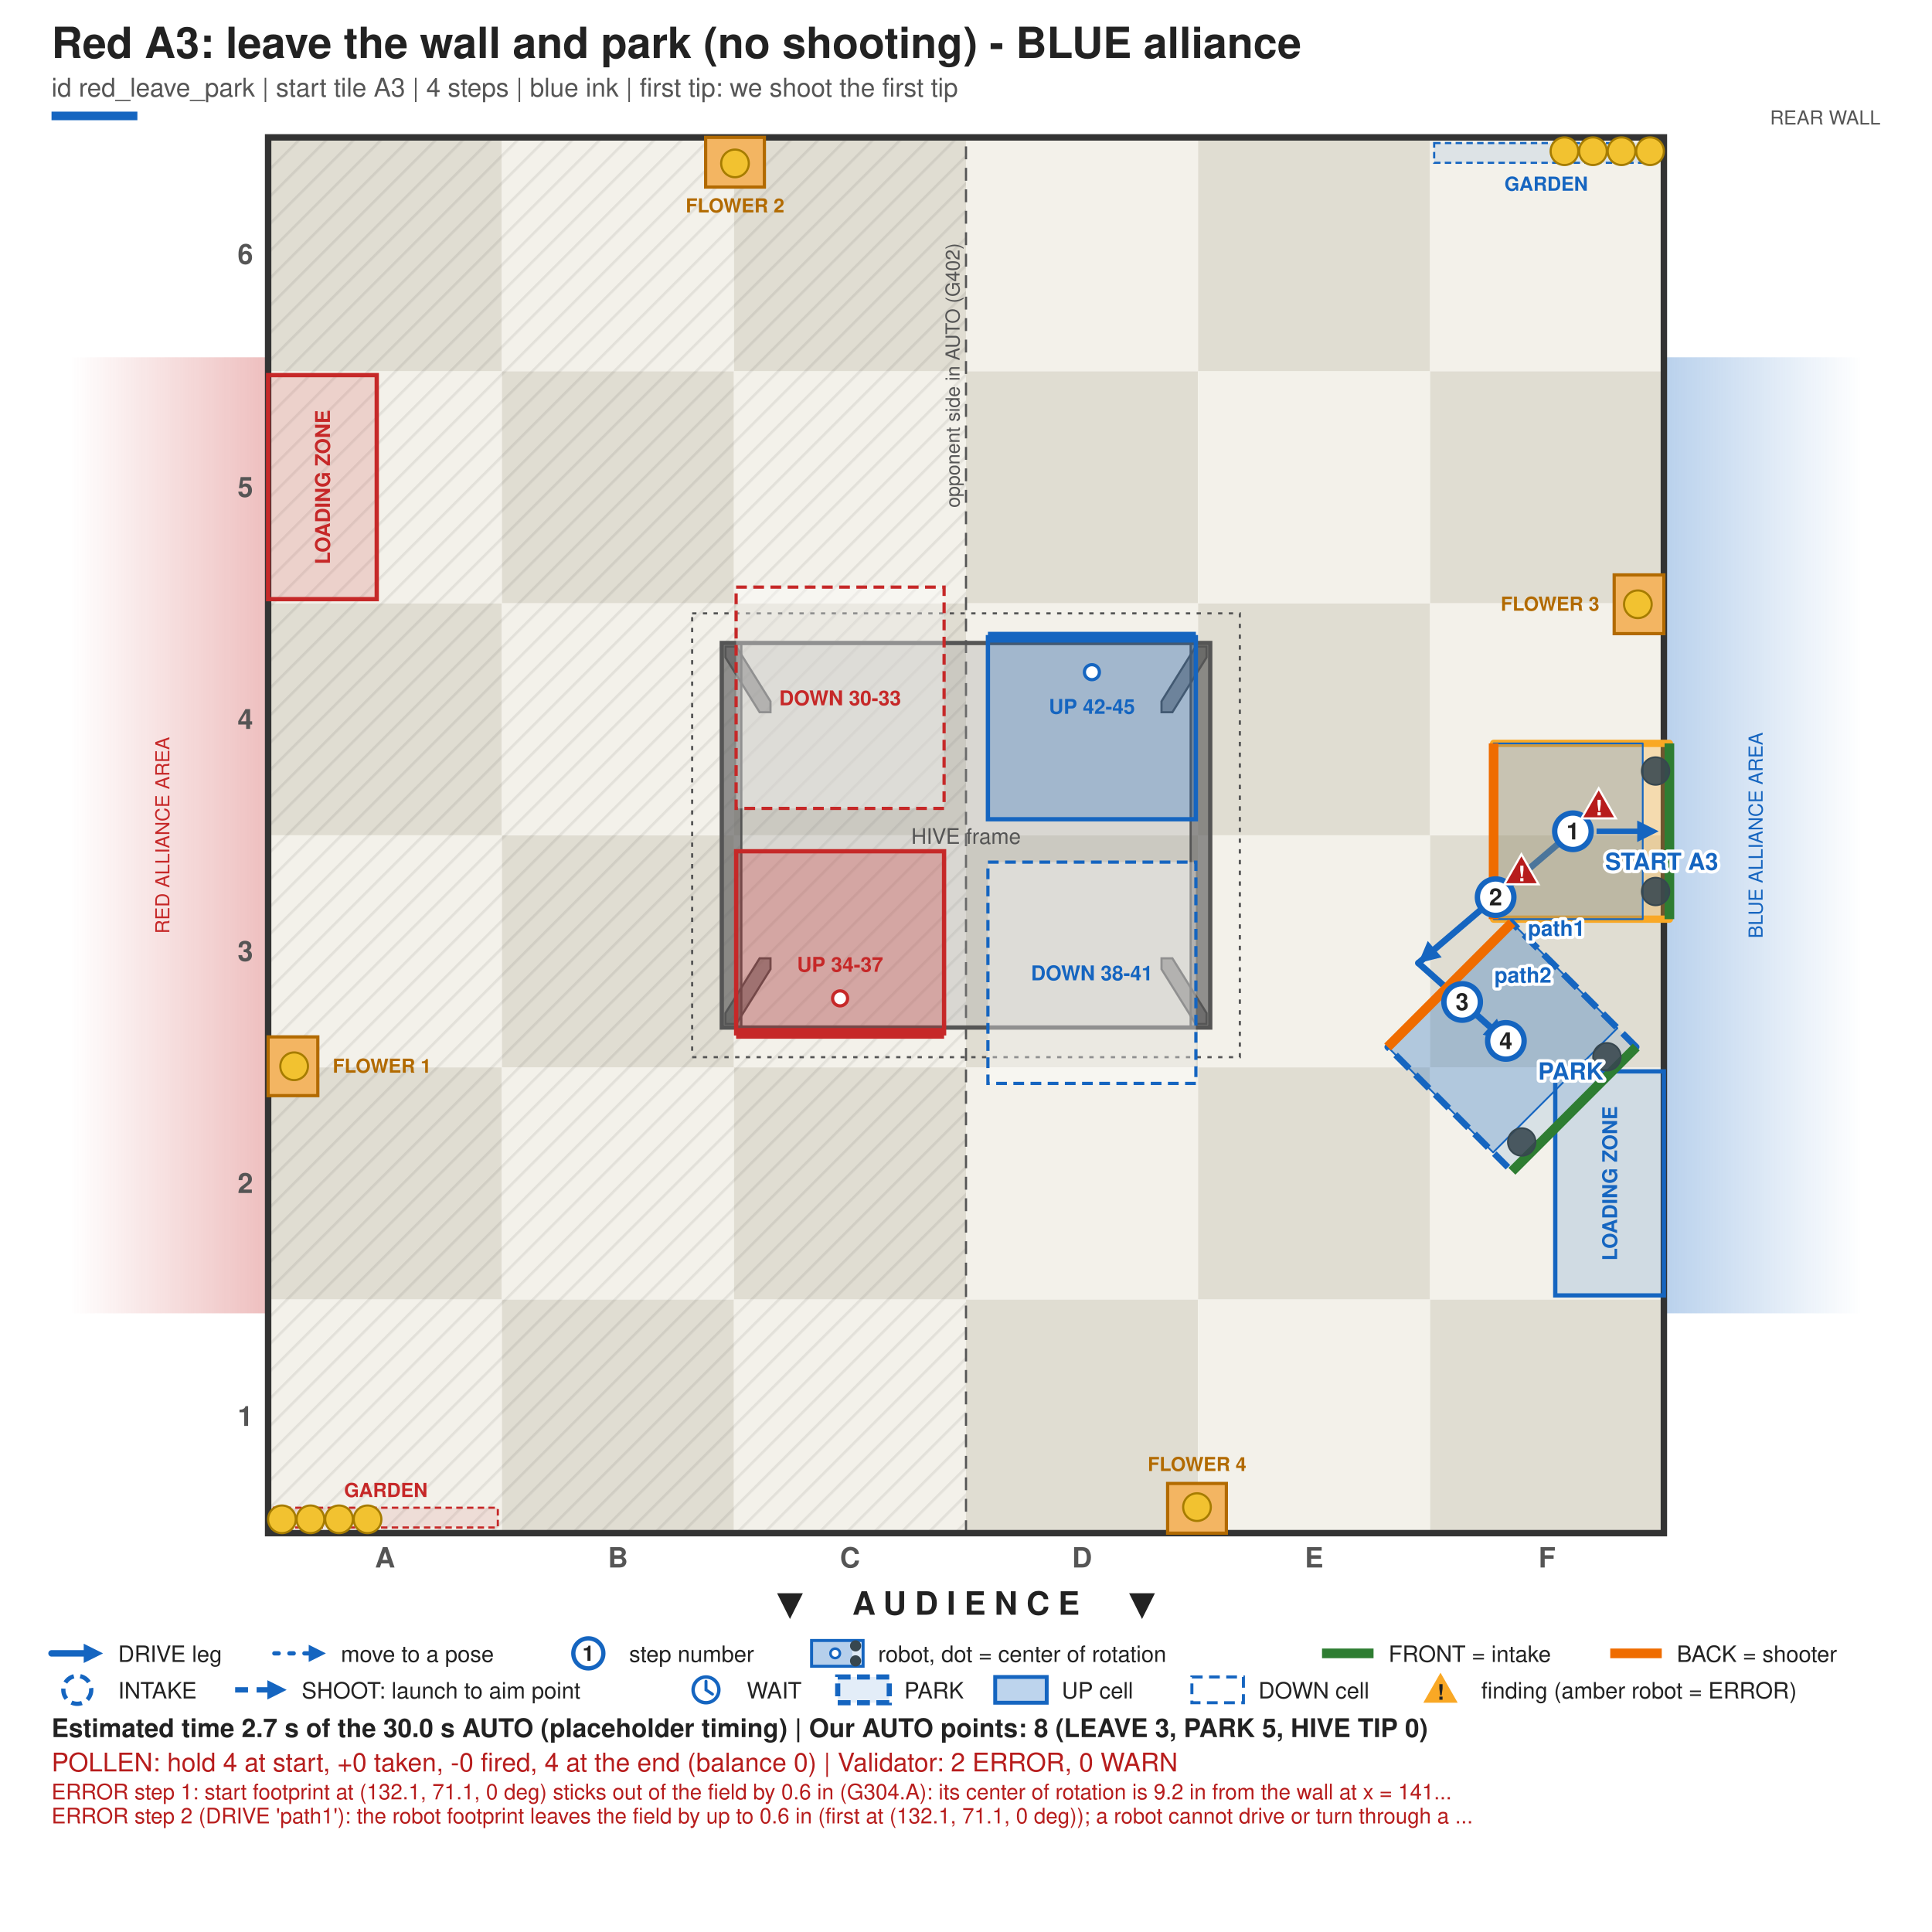
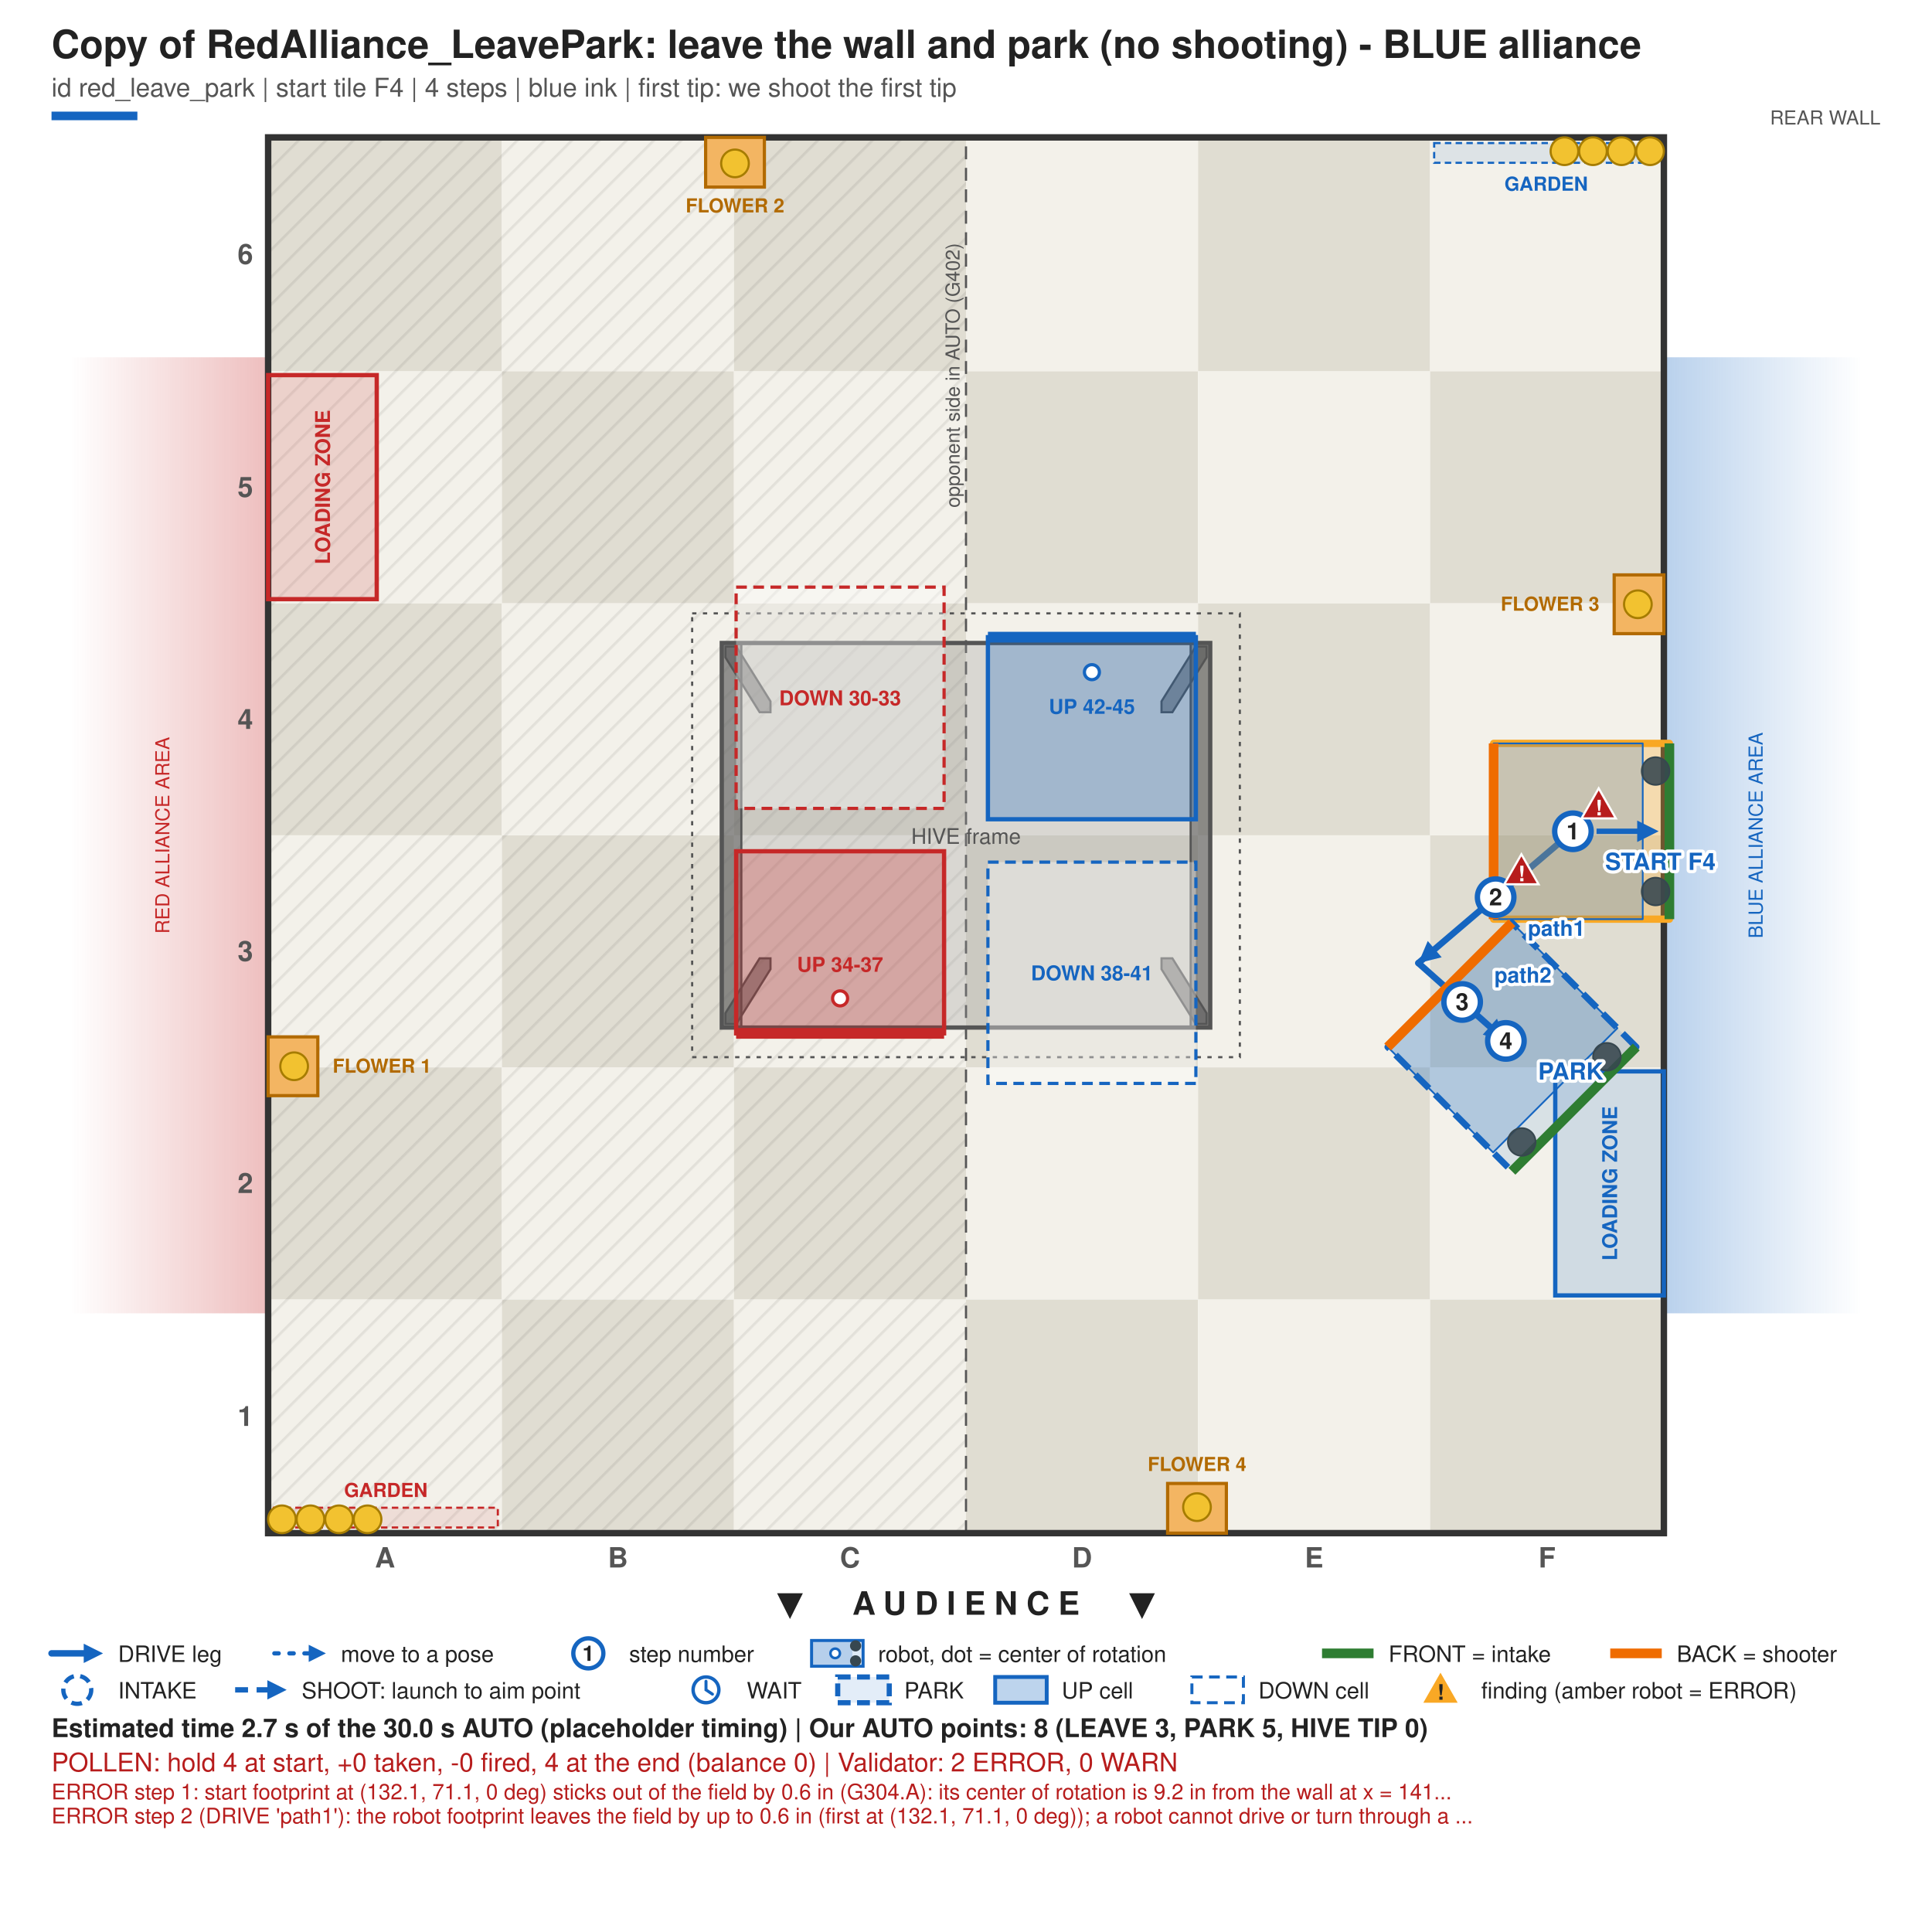
<svg xmlns="http://www.w3.org/2000/svg" viewBox="0 0 900 900" width="900" height="900" role="img" aria-labelledby="svg-title svg-desc" font-family="Helvetica, Arial, sans-serif">
  <defs>
    <linearGradient id="area-red" x1="1" y1="0" x2="0" y2="0">
      <stop offset="0" stop-color="#c62828" stop-opacity="0.30" />
      <stop offset="1" stop-color="#c62828" stop-opacity="0" />
    </linearGradient>
    <linearGradient id="area-blue" x1="0" y1="0" x2="1" y2="0">
      <stop offset="0" stop-color="#1565c0" stop-opacity="0.30" />
      <stop offset="1" stop-color="#1565c0" stop-opacity="0" />
    </linearGradient>
    <pattern id="opponent-hatch" width="9" height="9" patternUnits="userSpaceOnUse" patternTransform="rotate(45)">
      <line x1="0" y1="0" x2="0" y2="9" stroke="#000000" stroke-opacity="0.07" stroke-width="2.5" />
    </pattern>
  </defs>
  <rect id="background" x="0" y="0" width="900" height="900" fill="#ffffff" />
-   <text id="title" x="24" y="27" font-size="20" font-weight="bold" fill="#222222">Red A3: leave the wall and park (no shooting) - BLUE alliance</text>
-   <text id="subtitle" x="24" y="45" font-size="12" fill="#555555">id red_leave_park  |  start tile A3  |  4 steps  |  blue ink  |  first tip: we shoot the first tip</text>
+   <text id="title" x="24" y="27" font-size="18.11" font-weight="bold" fill="#222222">Copy of RedAlliance_LeavePark: leave the wall and park (no shooting) - BLUE alliance</text>
+   <text id="subtitle" x="24" y="45" font-size="12" fill="#555555">id red_leave_park  |  start tile F4  |  4 steps  |  blue ink  |  first tip: we shoot the first tip</text>
  <rect x="24" y="52" width="40" height="4" fill="#1565c0" />
  <g id="field">
    <rect class="alliance-area" data-alliance="RED" x="32.9" y="166.43" width="92" height="445.37" fill="url(#area-red)" />
    <rect class="alliance-area" data-alliance="BLUE" x="775.1" y="166.43" width="92" height="445.37" fill="url(#area-blue)" />
    <text x="78.9" y="389.12" font-size="9" fill="#c62828" text-anchor="middle" transform="rotate(-90 78.9 389.12)">RED ALLIANCE AREA</text>
    <text x="821.1" y="389.12" font-size="9" fill="#1565c0" text-anchor="middle" transform="rotate(-90 821.1 389.12)">BLUE ALLIANCE AREA</text>
    <rect class="tile" data-tile="A1" x="124.9" y="605.3" width="108.9" height="108.9" fill="#f3f1ea" />
    <rect class="tile" data-tile="A2" x="124.9" y="497.2" width="108.9" height="108.1" fill="#e0ddd2" />
    <rect class="tile" data-tile="A3" x="124.9" y="389.1" width="108.9" height="108.1" fill="#f3f1ea" />
    <rect class="tile" data-tile="A4" x="124.9" y="281" width="108.9" height="108.1" fill="#e0ddd2" />
    <rect class="tile" data-tile="A5" x="124.9" y="172.9" width="108.9" height="108.1" fill="#f3f1ea" />
    <rect class="tile" data-tile="A6" x="124.9" y="64" width="108.9" height="108.9" fill="#e0ddd2" />
    <rect class="tile" data-tile="B1" x="233.8" y="605.3" width="108.1" height="108.9" fill="#e0ddd2" />
    <rect class="tile" data-tile="B2" x="233.8" y="497.2" width="108.1" height="108.1" fill="#f3f1ea" />
    <rect class="tile" data-tile="B3" x="233.8" y="389.1" width="108.1" height="108.1" fill="#e0ddd2" />
    <rect class="tile" data-tile="B4" x="233.8" y="281" width="108.1" height="108.1" fill="#f3f1ea" />
    <rect class="tile" data-tile="B5" x="233.8" y="172.9" width="108.1" height="108.1" fill="#e0ddd2" />
    <rect class="tile" data-tile="B6" x="233.8" y="64" width="108.1" height="108.9" fill="#f3f1ea" />
    <rect class="tile" data-tile="C1" x="341.9" y="605.3" width="108.1" height="108.9" fill="#f3f1ea" />
    <rect class="tile" data-tile="C2" x="341.9" y="497.2" width="108.1" height="108.1" fill="#e0ddd2" />
    <rect class="tile" data-tile="C3" x="341.9" y="389.1" width="108.1" height="108.1" fill="#f3f1ea" />
    <rect class="tile" data-tile="C4" x="341.9" y="281" width="108.1" height="108.1" fill="#e0ddd2" />
    <rect class="tile" data-tile="C5" x="341.9" y="172.9" width="108.1" height="108.1" fill="#f3f1ea" />
    <rect class="tile" data-tile="C6" x="341.9" y="64" width="108.1" height="108.9" fill="#e0ddd2" />
    <rect class="tile" data-tile="D1" x="450" y="605.3" width="108.1" height="108.9" fill="#e0ddd2" />
    <rect class="tile" data-tile="D2" x="450" y="497.2" width="108.1" height="108.1" fill="#f3f1ea" />
    <rect class="tile" data-tile="D3" x="450" y="389.1" width="108.1" height="108.1" fill="#e0ddd2" />
    <rect class="tile" data-tile="D4" x="450" y="281" width="108.1" height="108.1" fill="#f3f1ea" />
    <rect class="tile" data-tile="D5" x="450" y="172.9" width="108.1" height="108.1" fill="#e0ddd2" />
    <rect class="tile" data-tile="D6" x="450" y="64" width="108.1" height="108.9" fill="#f3f1ea" />
    <rect class="tile" data-tile="E1" x="558.1" y="605.3" width="108.1" height="108.9" fill="#f3f1ea" />
    <rect class="tile" data-tile="E2" x="558.1" y="497.2" width="108.1" height="108.1" fill="#e0ddd2" />
    <rect class="tile" data-tile="E3" x="558.1" y="389.1" width="108.1" height="108.1" fill="#f3f1ea" />
    <rect class="tile" data-tile="E4" x="558.1" y="281" width="108.1" height="108.1" fill="#e0ddd2" />
    <rect class="tile" data-tile="E5" x="558.1" y="172.9" width="108.1" height="108.1" fill="#f3f1ea" />
    <rect class="tile" data-tile="E6" x="558.1" y="64" width="108.1" height="108.9" fill="#e0ddd2" />
    <rect class="tile" data-tile="F1" x="666.2" y="605.3" width="108.9" height="108.9" fill="#e0ddd2" />
    <rect class="tile" data-tile="F2" x="666.2" y="497.2" width="108.9" height="108.1" fill="#f3f1ea" />
    <rect class="tile" data-tile="F3" x="666.2" y="389.1" width="108.9" height="108.1" fill="#e0ddd2" />
    <rect class="tile" data-tile="F4" x="666.2" y="281" width="108.9" height="108.1" fill="#f3f1ea" />
    <rect class="tile" data-tile="F5" x="666.2" y="172.9" width="108.9" height="108.1" fill="#e0ddd2" />
    <rect class="tile" data-tile="F6" x="666.2" y="64" width="108.9" height="108.9" fill="#f3f1ea" />
    <rect id="opponent-side" x="124.9" y="64" width="325.1" height="650.2" fill="url(#opponent-hatch)" />
    <line id="side-line" x1="450" y1="714.2" x2="450" y2="64" stroke="#555555" stroke-width="1" stroke-dasharray="6 4" />
    <text id="opponent-label" x="447" y="174.86" font-size="9" fill="#555555" text-anchor="middle" transform="rotate(-90 447 174.86)">opponent side in AUTO (G402)</text>
    <text class="tile-label" x="179.35" y="730.2" font-size="13" font-weight="bold" text-anchor="middle" fill="#555555">A</text>
    <text class="tile-label" x="287.85" y="730.2" font-size="13" font-weight="bold" text-anchor="middle" fill="#555555">B</text>
    <text class="tile-label" x="395.95" y="730.2" font-size="13" font-weight="bold" text-anchor="middle" fill="#555555">C</text>
    <text class="tile-label" x="504.05" y="730.2" font-size="13" font-weight="bold" text-anchor="middle" fill="#555555">D</text>
    <text class="tile-label" x="612.15" y="730.2" font-size="13" font-weight="bold" text-anchor="middle" fill="#555555">E</text>
    <text class="tile-label" x="720.65" y="730.2" font-size="13" font-weight="bold" text-anchor="middle" fill="#555555">F</text>
    <text class="tile-label" x="117.9" y="664.25" font-size="13" font-weight="bold" text-anchor="end" fill="#555555">1</text>
    <text class="tile-label" x="117.9" y="555.75" font-size="13" font-weight="bold" text-anchor="end" fill="#555555">2</text>
    <text class="tile-label" x="117.9" y="447.65" font-size="13" font-weight="bold" text-anchor="end" fill="#555555">3</text>
    <text class="tile-label" x="117.9" y="339.55" font-size="13" font-weight="bold" text-anchor="end" fill="#555555">4</text>
    <text class="tile-label" x="117.9" y="231.45" font-size="13" font-weight="bold" text-anchor="end" fill="#555555">5</text>
    <text class="tile-label" x="117.9" y="122.95" font-size="13" font-weight="bold" text-anchor="end" fill="#555555">6</text>
    <rect id="field-border" x="124.9" y="64" width="650.2" height="650.2" fill="none" stroke="#333333" stroke-width="3" />
  </g>
  <g id="structures">
    <rect id="hive-frame" x="336.23" y="299.53" width="227.54" height="179.14" fill="#9a9a9a" fill-opacity="0.30" stroke="#555555" stroke-width="2" />
    <rect id="hive-keepout" x="322.43" y="285.73" width="255.14" height="206.74" fill="none" stroke="#555555" stroke-width="1" stroke-dasharray="2 3" />
    <g id="hive-solid">
      <polygon class="hive-foot" points="336.23,478.67 345.35,478.67 345.35,299.53 336.23,299.53" fill="#555555" fill-opacity="0.55" stroke="#555555" stroke-width="1" />
      <polygon class="hive-foot" points="554.65,478.67 563.77,478.67 563.77,299.53 554.65,299.53" fill="#555555" fill-opacity="0.55" stroke="#555555" stroke-width="1" />
      <polygon class="hive-foot" points="337.94,477.01 343,477.01 358.92,451.48 358.92,446.42 353.86,446.42 337.94,471.95" fill="#555555" fill-opacity="0.55" stroke="#555555" stroke-width="1" />
      <polygon class="hive-foot" points="337.94,306.25 353.86,331.78 358.92,331.78 358.92,326.72 343,301.19 337.94,301.19" fill="#555555" fill-opacity="0.55" stroke="#555555" stroke-width="1" />
      <polygon class="hive-foot" points="541.08,451.48 557,477.01 562.06,477.01 562.06,471.95 546.14,446.42 541.08,446.42" fill="#555555" fill-opacity="0.55" stroke="#555555" stroke-width="1" />
      <polygon class="hive-foot" points="541.08,331.78 546.14,331.78 562.06,306.25 562.06,301.19 557,301.19 541.08,326.72" fill="#555555" fill-opacity="0.55" stroke="#555555" stroke-width="1" />
    </g>
    <text x="450" y="393.1" font-size="10" fill="#555555" text-anchor="middle">HIVE frame</text>
    <g class="hive" data-alliance="RED">
      <g class="cell cell-down" data-alliance="RED" data-side="REAR">
        <rect x="342.91" y="273.5" width="96.88" height="103.09" fill="#ffffff" fill-opacity="0.35" stroke="#c62828" stroke-width="1.5" stroke-dasharray="5 3" />
        <text x="391.35" y="328.55" font-size="9.5" font-weight="bold" fill="#c62828" text-anchor="middle">DOWN 30-33</text>
      </g>
      <g class="cell cell-up" data-alliance="RED" data-side="AUDIENCE">
        <rect x="342.91" y="396.55" width="96.88" height="84.82" fill="#c62828" fill-opacity="0.28" stroke="#c62828" stroke-width="2" />
        <line class="cell-opening" x1="342.91" y1="481.38" x2="439.79" y2="481.38" stroke="#c62828" stroke-width="5" />
        <circle class="aim-point" cx="391.35" cy="465.08" r="3.5" fill="#ffffff" stroke="#c62828" stroke-width="1.5" />
        <text x="391.35" y="452.68" font-size="9.5" font-weight="bold" fill="#c62828" text-anchor="middle">UP 34-37</text>
      </g>
    </g>
    <g class="hive" data-alliance="BLUE">
      <g class="cell cell-down" data-alliance="BLUE" data-side="AUDIENCE">
        <rect x="460.21" y="401.61" width="96.88" height="103.09" fill="#ffffff" fill-opacity="0.35" stroke="#1565c0" stroke-width="1.5" stroke-dasharray="5 3" />
        <text x="508.65" y="456.66" font-size="9.5" font-weight="bold" fill="#1565c0" text-anchor="middle">DOWN 38-41</text>
      </g>
      <g class="cell cell-up" data-alliance="BLUE" data-side="REAR">
        <rect x="460.21" y="296.82" width="96.88" height="84.82" fill="#1565c0" fill-opacity="0.28" stroke="#1565c0" stroke-width="2" />
        <line class="cell-opening" x1="460.21" y1="296.82" x2="557.09" y2="296.82" stroke="#1565c0" stroke-width="5" />
        <circle class="aim-point" cx="508.65" cy="313.12" r="3.5" fill="#ffffff" stroke="#1565c0" stroke-width="1.5" />
        <text x="508.65" y="332.52" font-size="9.5" font-weight="bold" fill="#1565c0" text-anchor="middle">UP 42-45</text>
      </g>
    </g>
    <g class="flower" data-flower="1">
      <rect x="124.9" y="483.02" width="23.15" height="27.37" fill="#f3b562" stroke="#b26a00" stroke-width="1.5" />
      <circle cx="137.02" cy="496.71" r="6.44" fill="#f2c230" stroke="#a67c00" stroke-width="1" />
      <text x="154.95" y="499.71" font-size="9" fill="#b26a00" font-weight="bold" text-anchor="start">FLOWER 1</text>
    </g>
    <g class="flower" data-flower="2">
      <rect x="328.71" y="64" width="27.37" height="23.15" fill="#f3b562" stroke="#b26a00" stroke-width="1.5" />
      <circle cx="342.39" cy="76.12" r="6.44" fill="#f2c230" stroke="#a67c00" stroke-width="1" />
      <text x="342.39" y="98.95" font-size="9" fill="#b26a00" font-weight="bold" text-anchor="middle">FLOWER 2</text>
    </g>
    <g class="flower" data-flower="3">
      <rect x="751.95" y="267.81" width="23.15" height="27.37" fill="#f3b562" stroke="#b26a00" stroke-width="1.5" />
      <circle cx="762.98" cy="281.49" r="6.44" fill="#f2c230" stroke="#a67c00" stroke-width="1" />
      <text x="745.05" y="284.49" font-size="9" fill="#b26a00" font-weight="bold" text-anchor="end">FLOWER 3</text>
    </g>
    <g class="flower" data-flower="4">
      <rect x="543.92" y="691.05" width="27.37" height="23.15" fill="#f3b562" stroke="#b26a00" stroke-width="1.5" />
      <circle cx="557.61" cy="702.08" r="6.44" fill="#f2c230" stroke="#a67c00" stroke-width="1" />
      <text x="557.61" y="685.25" font-size="9" fill="#b26a00" font-weight="bold" text-anchor="middle">FLOWER 4</text>
    </g>
    <g class="garden" data-alliance="RED">
      <rect x="127.54" y="702.36" width="104.37" height="9.2" fill="#c62828" fill-opacity="0.10" stroke="#c62828" stroke-width="1" stroke-dasharray="3 2" />
      <circle class="pollen" cx="131.34" cy="707.76" r="6.44" fill="#f2c230" stroke="#a67c00" stroke-width="1" />
      <circle class="pollen" cx="144.63" cy="707.76" r="6.44" fill="#f2c230" stroke="#a67c00" stroke-width="1" />
      <circle class="pollen" cx="157.93" cy="707.76" r="6.44" fill="#f2c230" stroke="#a67c00" stroke-width="1" />
      <circle class="pollen" cx="171.22" cy="707.76" r="6.44" fill="#f2c230" stroke="#a67c00" stroke-width="1" />
      <text x="179.73" y="697.36" font-size="9" fill="#c62828" text-anchor="middle" font-weight="bold">GARDEN</text>
    </g>
    <g class="loading-zone" data-alliance="RED">
      <rect x="124.9" y="174.74" width="50.6" height="104.37" fill="#c62828" fill-opacity="0.16" stroke="#c62828" stroke-width="2" />
      <text x="150.2" y="230.43" font-size="9.5" font-weight="bold" fill="#c62828" text-anchor="middle" transform="rotate(-90 150.2 226.93)">LOADING ZONE</text>
    </g>
    <g class="garden" data-alliance="BLUE">
      <rect x="668.09" y="66.64" width="104.37" height="9.2" fill="#1565c0" fill-opacity="0.10" stroke="#1565c0" stroke-width="1" stroke-dasharray="3 2" />
      <circle class="pollen" cx="768.66" cy="70.44" r="6.44" fill="#f2c230" stroke="#a67c00" stroke-width="1" />
      <circle class="pollen" cx="755.37" cy="70.44" r="6.44" fill="#f2c230" stroke="#a67c00" stroke-width="1" />
      <circle class="pollen" cx="742.07" cy="70.44" r="6.44" fill="#f2c230" stroke="#a67c00" stroke-width="1" />
      <circle class="pollen" cx="728.78" cy="70.44" r="6.44" fill="#f2c230" stroke="#a67c00" stroke-width="1" />
      <text x="720.27" y="88.84" font-size="9" fill="#1565c0" text-anchor="middle" font-weight="bold">GARDEN</text>
    </g>
    <g class="loading-zone" data-alliance="BLUE">
      <rect x="724.5" y="499.09" width="50.6" height="104.37" fill="#1565c0" fill-opacity="0.16" stroke="#1565c0" stroke-width="2" />
      <text x="749.8" y="554.77" font-size="9.5" font-weight="bold" fill="#1565c0" text-anchor="middle" transform="rotate(-90 749.8 551.27)">LOADING ZONE</text>
    </g>
    <text id="audience-label" x="450" y="752.2" font-size="15" font-weight="bold" letter-spacing="4" text-anchor="middle" fill="#222222">AUDIENCE</text>
    <polygon class="compass-arrow" points="362,742.2 374,742.2 368,754.2" fill="#222222" />
    <polygon class="compass-arrow" points="526,742.2 538,742.2 532,754.2" fill="#222222" />
    <text x="876" y="58" font-size="9" fill="#555555" text-anchor="end">REAR WALL</text>
  </g>
  <g id="route" data-ink="#1565c0" data-alliance="BLUE" data-route="red_leave_park">
    <g class="drive-leg" data-step="2" data-mode="LINEAR">
      <path class="leg" d="M 732.73 387.24 L 660.74 448.63" fill="none" stroke="#1565c0" stroke-width="3" stroke-linecap="round" stroke-linejoin="round" />
      <polygon class="arrowhead" points="660.74,448.63 665.11,438.34 671.59,445.95" fill="#1565c0" />
    </g>
    <g class="drive-leg" data-step="3" data-mode="LINEAR">
      <path class="leg" d="M 660.74 448.63 L 701.5 484.9" fill="none" stroke="#1565c0" stroke-width="3" stroke-linecap="round" stroke-linejoin="round" />
      <polygon class="arrowhead" points="701.5,484.9 690.71,481.99 697.35,474.52" fill="#1565c0" />
    </g>
    <g id="start-footprint" class="footprint start" data-step="1">
      <polygon class="outline error" points="777.67,346.3 695.79,346.3 695.79,428.18 777.67,428.18" fill="#f9a825" fill-opacity="0.3" stroke="#f9a825" stroke-width="3.4" stroke-linejoin="round" />
      <polygon class="chassis" points="765.25,346.3 695.79,346.3 695.79,428.18 765.25,428.18" fill="#1565c0" fill-opacity="0.2" stroke="#1565c0" stroke-width="0.8" stroke-linejoin="round" />
      <line class="front-edge" x1="777.67" y1="346.3" x2="777.67" y2="428.18" stroke="#2e7d32" stroke-width="4.5" />
      <line class="back-edge" x1="695.79" y1="346.3" x2="695.79" y2="428.18" stroke="#ef6c00" stroke-width="4.5" />
      <circle class="wheel" data-wheel="LEFT" cx="771.23" cy="359.18" r="6.44" fill="#37474f" fill-opacity="0.88" stroke="#37474f" stroke-width="0.8" />
      <circle class="wheel" data-wheel="RIGHT" cx="771.23" cy="415.3" r="6.44" fill="#37474f" fill-opacity="0.88" stroke="#37474f" stroke-width="0.8" />
      <g class="pose-point" data-x="132.14" data-y="71.08">
        <circle cx="732.73" cy="387.24" r="3.4" fill="#ffffff" fill-opacity="0.92" stroke="#1565c0" stroke-width="1.6" />
        <line x1="729.33" y1="387.24" x2="736.13" y2="387.24" stroke="#1565c0" stroke-width="1" />
        <line x1="732.73" y1="383.84" x2="732.73" y2="390.64" stroke="#1565c0" stroke-width="1" />
      </g>
      <line class="heading-arrow" x1="743.73" y1="387.24" x2="764.67" y2="387.24" stroke="#1565c0" stroke-width="2.5" />
      <polygon class="arrowhead" points="772.67,387.24 762.67,392.24 762.67,382.24" fill="#1565c0" />
    </g>
    <g class="park-outline" data-step="4">
      <polygon class="outline" points="762.23,487.73 704.33,429.83 646.43,487.73 704.33,545.63" fill="#1565c0" fill-opacity="0.12" stroke="#1565c0" stroke-width="3" stroke-dasharray="9 4" stroke-linejoin="round" />
      <polygon class="chassis" points="753.45,478.95 704.33,429.83 646.43,487.73 695.55,536.85" fill="#1565c0" fill-opacity="0.2" stroke="#1565c0" stroke-width="0.8" stroke-linejoin="round" />
      <line class="front-edge" x1="762.23" y1="487.73" x2="704.33" y2="545.63" stroke="#2e7d32" stroke-width="4.5" />
      <line class="back-edge" x1="704.33" y1="429.83" x2="646.43" y2="487.73" stroke="#ef6c00" stroke-width="4.5" />
      <circle class="wheel" data-wheel="LEFT" cx="748.57" cy="492.28" r="6.44" fill="#37474f" fill-opacity="0.88" stroke="#37474f" stroke-width="0.8" />
      <circle class="wheel" data-wheel="RIGHT" cx="708.88" cy="531.97" r="6.44" fill="#37474f" fill-opacity="0.88" stroke="#37474f" stroke-width="0.8" />
      <g class="pose-point" data-x="125.35" data-y="49.85">
        <circle cx="701.5" cy="484.9" r="3.4" fill="#ffffff" fill-opacity="0.92" stroke="#1565c0" stroke-width="1.6" />
        <line x1="698.1" y1="484.9" x2="704.9" y2="484.9" stroke="#1565c0" stroke-width="1" />
        <line x1="701.5" y1="481.5" x2="701.5" y2="488.3" stroke="#1565c0" stroke-width="1" />
      </g>
    </g>
    <g id="badges">
      <g class="badge" data-step="1" data-kind="START">
        <circle cx="732.73" cy="387.24" r="8.5" fill="#ffffff" stroke="#1565c0" stroke-width="2.5" />
        <text x="732.73" y="391.04" font-size="11" font-weight="bold" text-anchor="middle" fill="#222222">1</text>
      </g>
      <g class="badge" data-step="2" data-kind="DRIVE">
        <circle cx="696.73" cy="417.94" r="8.5" fill="#ffffff" stroke="#1565c0" stroke-width="2.5" />
        <text x="696.73" y="421.74" font-size="11" font-weight="bold" text-anchor="middle" fill="#222222">2</text>
      </g>
      <g class="badge" data-step="3" data-kind="DRIVE">
        <circle cx="681.12" cy="466.76" r="8.5" fill="#ffffff" stroke="#1565c0" stroke-width="2.5" />
        <text x="681.12" y="470.56" font-size="11" font-weight="bold" text-anchor="middle" fill="#222222">3</text>
      </g>
      <g class="badge" data-step="4" data-kind="PARK">
        <circle cx="701.5" cy="484.9" r="8.5" fill="#ffffff" stroke="#1565c0" stroke-width="2.5" />
        <text x="701.5" y="488.7" font-size="11" font-weight="bold" text-anchor="middle" fill="#222222">4</text>
      </g>
    </g>
    <g id="step-labels">
-       <text class="step-label" x="747.73" y="405.24" font-size="11" font-weight="bold" fill="#1565c0" text-anchor="start" stroke="#ffffff" stroke-width="3" stroke-linejoin="round" paint-order="stroke">START A3</text>
+       <text class="step-label" x="747.73" y="405.24" font-size="11" font-weight="bold" fill="#1565c0" text-anchor="start" stroke="#ffffff" stroke-width="3" stroke-linejoin="round" paint-order="stroke">START F4</text>
      <text class="step-label" x="711.73" y="435.94" font-size="10" font-weight="bold" fill="#1565c0" text-anchor="start" stroke="#ffffff" stroke-width="3" stroke-linejoin="round" paint-order="stroke">path1</text>
      <text class="step-label" x="696.12" y="457.76" font-size="10" font-weight="bold" fill="#1565c0" text-anchor="start" stroke="#ffffff" stroke-width="3" stroke-linejoin="round" paint-order="stroke">path2</text>
      <text class="step-label" x="716.5" y="502.9" font-size="11" font-weight="bold" fill="#1565c0" text-anchor="start" stroke="#ffffff" stroke-width="3" stroke-linejoin="round" paint-order="stroke">PARK</text>
    </g>
    <g id="issue-marks">
      <g class="issue-mark" data-step="1" data-severity="ERROR">
        <polygon points="744.73,367.24 752.73,381.24 736.73,381.24" fill="#b71c1c" stroke="#ffffff" stroke-width="1" />
        <text x="744.73" y="379.84" font-size="10" font-weight="bold" text-anchor="middle" fill="#ffffff">!</text>
      </g>
      <g class="issue-mark" data-step="2" data-severity="ERROR">
        <polygon points="708.73,397.94 716.73,411.94 700.73,411.94" fill="#b71c1c" stroke="#ffffff" stroke-width="1" />
        <text x="708.73" y="410.54" font-size="10" font-weight="bold" text-anchor="middle" fill="#ffffff">!</text>
      </g>
    </g>
  </g>
  <g id="legend">
    <g class="legend-item" data-icon="drive">
      <line x1="24" y1="770.2" x2="40" y2="770.2" stroke="#1565c0" stroke-width="3" stroke-linecap="round" />
      <polygon class="arrowhead" points="48,770.2 39,774.7 39,765.7" fill="#1565c0" />
      <text x="55" y="774.2" font-size="10.5" fill="#222222">DRIVE leg</text>
    </g>
    <g class="legend-item" data-icon="approach">
      <line x1="127.81" y1="770.2" x2="143.81" y2="770.2" stroke="#1565c0" stroke-width="2" stroke-dasharray="2 5" stroke-linecap="round" />
      <polygon class="arrowhead" points="151.81,770.2 143.81,774.2 143.81,766.2" fill="#1565c0" />
      <text x="158.81" y="774.2" font-size="10.5" fill="#222222">move to a pose</text>
    </g>
    <g class="legend-item" data-icon="badge">
      <circle cx="274.07" cy="770.2" r="7" fill="#ffffff" stroke="#1565c0" stroke-width="2" />
      <text x="274.07" y="773.7" font-size="10" font-weight="bold" text-anchor="middle" fill="#222222">1</text>
      <text x="293.07" y="774.2" font-size="10.5" fill="#222222">step number</text>
    </g>
    <g class="legend-item" data-icon="robot">
      <rect x="378.06" y="764.2" width="24" height="12" fill="#1565c0" fill-opacity="0.14" stroke="#1565c0" stroke-width="1.4" />
      <rect x="378.06" y="764.2" width="19" height="12" fill="#1565c0" fill-opacity="0.2" />
      <circle cx="398.56" cy="766.7" r="2.6" fill="#37474f" />
      <circle cx="398.56" cy="773.7" r="2.6" fill="#37474f" />
      <circle cx="389.06" cy="770.2" r="2.2" fill="#ffffff" stroke="#1565c0" stroke-width="1.2" />
      <text x="409.06" y="774.2" font-size="10.5" fill="#222222">robot, dot = center of rotation</text>
    </g>
    <g class="legend-item" data-icon="front">
      <line x1="615.85" y1="770.2" x2="639.85" y2="770.2" stroke="#2e7d32" stroke-width="4.5" />
      <text x="646.85" y="774.2" font-size="10.5" fill="#222222">FRONT = intake</text>
    </g>
    <g class="legend-item" data-icon="back">
      <line x1="750.11" y1="770.2" x2="774.11" y2="770.2" stroke="#ef6c00" stroke-width="4.5" />
      <text x="781.11" y="774.2" font-size="10.5" fill="#222222">BACK = shooter</text>
    </g>
    <g class="legend-item" data-icon="intake">
      <circle cx="36" cy="787.2" r="6.5" fill="none" stroke="#1565c0" stroke-width="2" stroke-dasharray="5 3" />
      <text x="55" y="791.2" font-size="10.5" fill="#222222">INTAKE</text>
    </g>
    <g class="legend-item" data-icon="shoot">
      <line x1="109.54" y1="787.2" x2="125.54" y2="787.2" stroke="#1565c0" stroke-width="2.5" stroke-dasharray="6 4" />
      <polygon class="arrowhead" points="133.54,787.2 124.54,791.7 124.54,782.7" fill="#1565c0" />
      <text x="140.54" y="791.2" font-size="10.5" fill="#222222">SHOOT: launch to aim point</text>
    </g>
    <g class="legend-item" data-icon="wait">
      <circle cx="328.88" cy="787.2" r="6" fill="#ffffff" stroke="#1565c0" stroke-width="1.6" />
      <polyline points="328.88,783.2 328.88,787.2 331.88,789.2" fill="none" stroke="#1565c0" stroke-width="1.4" stroke-linecap="round" />
      <text x="347.88" y="791.2" font-size="10.5" fill="#222222">WAIT</text>
    </g>
    <g class="legend-item" data-icon="park">
      <rect x="390.24" y="781.2" width="24" height="12" fill="#1565c0" fill-opacity="0.12" stroke="#1565c0" stroke-width="2.4" stroke-dasharray="6 3" />
      <text x="421.24" y="791.2" font-size="10.5" fill="#222222">PARK</text>
    </g>
    <g class="legend-item" data-icon="up">
      <rect x="463.6" y="781.2" width="24" height="12" fill="#1565c0" fill-opacity="0.28" stroke="#1565c0" stroke-width="1.8" />
      <text x="494.6" y="791.2" font-size="10.5" fill="#222222">UP cell</text>
    </g>
    <g class="legend-item" data-icon="down">
      <rect x="555.23" y="781.2" width="24" height="12" fill="#ffffff" fill-opacity="0.35" stroke="#1565c0" stroke-width="1.4" stroke-dasharray="5 3" />
      <text x="586.23" y="791.2" font-size="10.5" fill="#222222">DOWN cell</text>
    </g>
    <g class="legend-item" data-icon="issue">
      <polygon points="671.04,779.2 679.04,793.2 663.04,793.2" fill="#f9a825" />
      <text x="671.04" y="791.8" font-size="10" font-weight="bold" text-anchor="middle" fill="#222222">!</text>
      <text x="690.04" y="791.2" font-size="10.5" fill="#222222">finding (amber robot = ERROR)</text>
    </g>
  </g>
  <g id="footer">
    <text id="footer-metrics" x="24" y="809.2" font-size="12" font-weight="bold" fill="#222222">Estimated time 2.7 s of the 30.0 s AUTO (placeholder timing)   |   Our AUTO points: 8  (LEAVE 3, PARK 5, HIVE TIP 0)</text>
    <text id="footer-pollen" x="24" y="825.2" font-size="12" fill="#b71c1c">POLLEN: hold 4 at start, +0 taken, -0 fired, 4 at the end (balance 0)   |   Validator: 2 ERROR, 0 WARN</text>
    <g class="issue-line" data-severity="ERROR">
      <text x="24" y="838.2" font-size="10" fill="#b71c1c">ERROR step 1: start footprint at (132.1, 71.1, 0 deg) sticks out of the field by 0.6 in (G304.A): its center of rotation is 9.2 in from the wall at x = 141...</text>
    </g>
    <g class="issue-line" data-severity="ERROR">
      <text x="24" y="849.4" font-size="10" fill="#b71c1c">ERROR step 2 (DRIVE 'path1'): the robot footprint leaves the field by up to 0.6 in (first at (132.1, 71.1, 0 deg)); a robot cannot drive or turn through a ...</text>
    </g>
  </g>
</svg>
